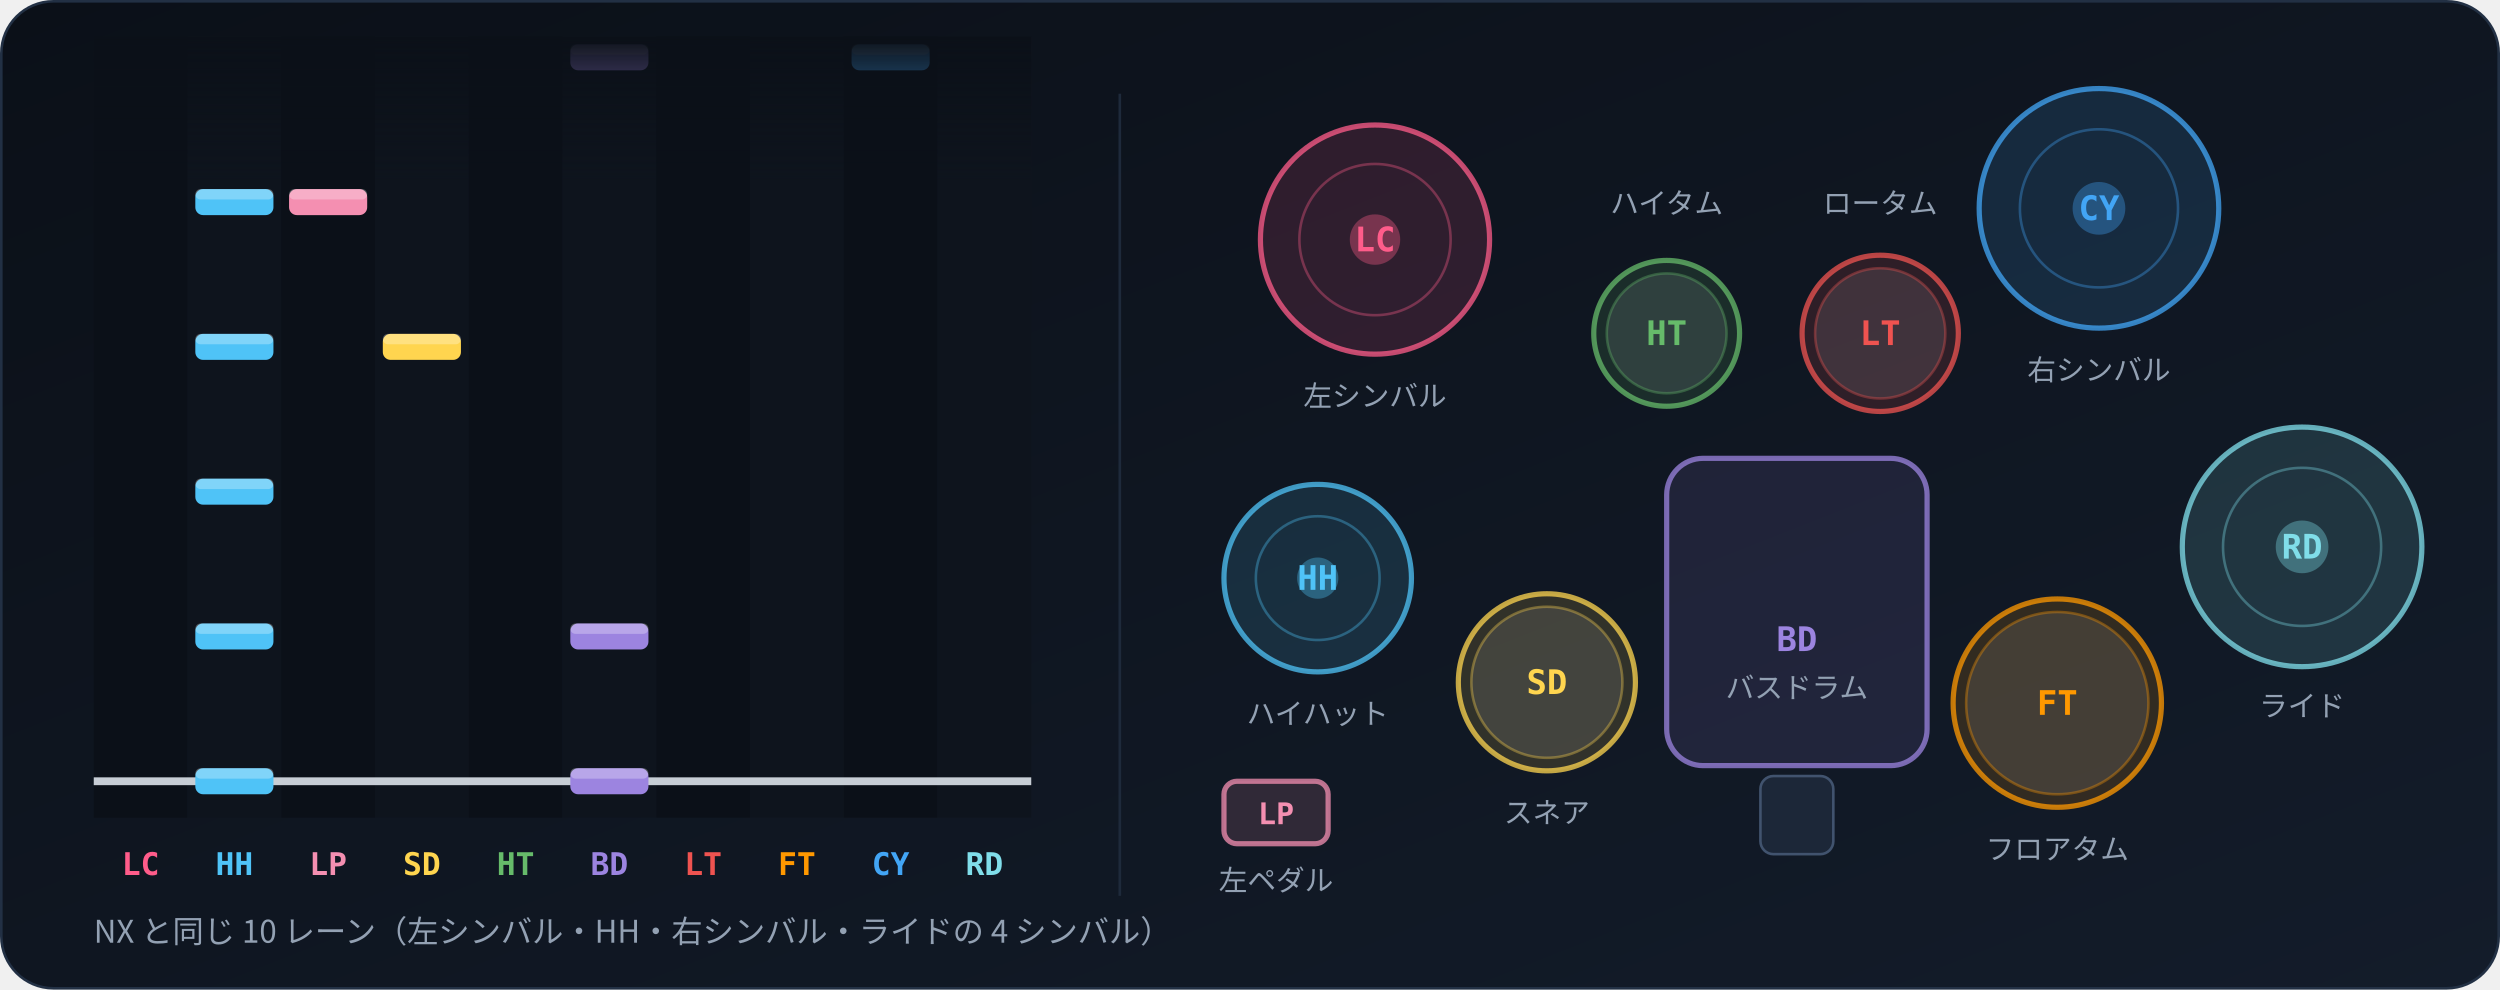
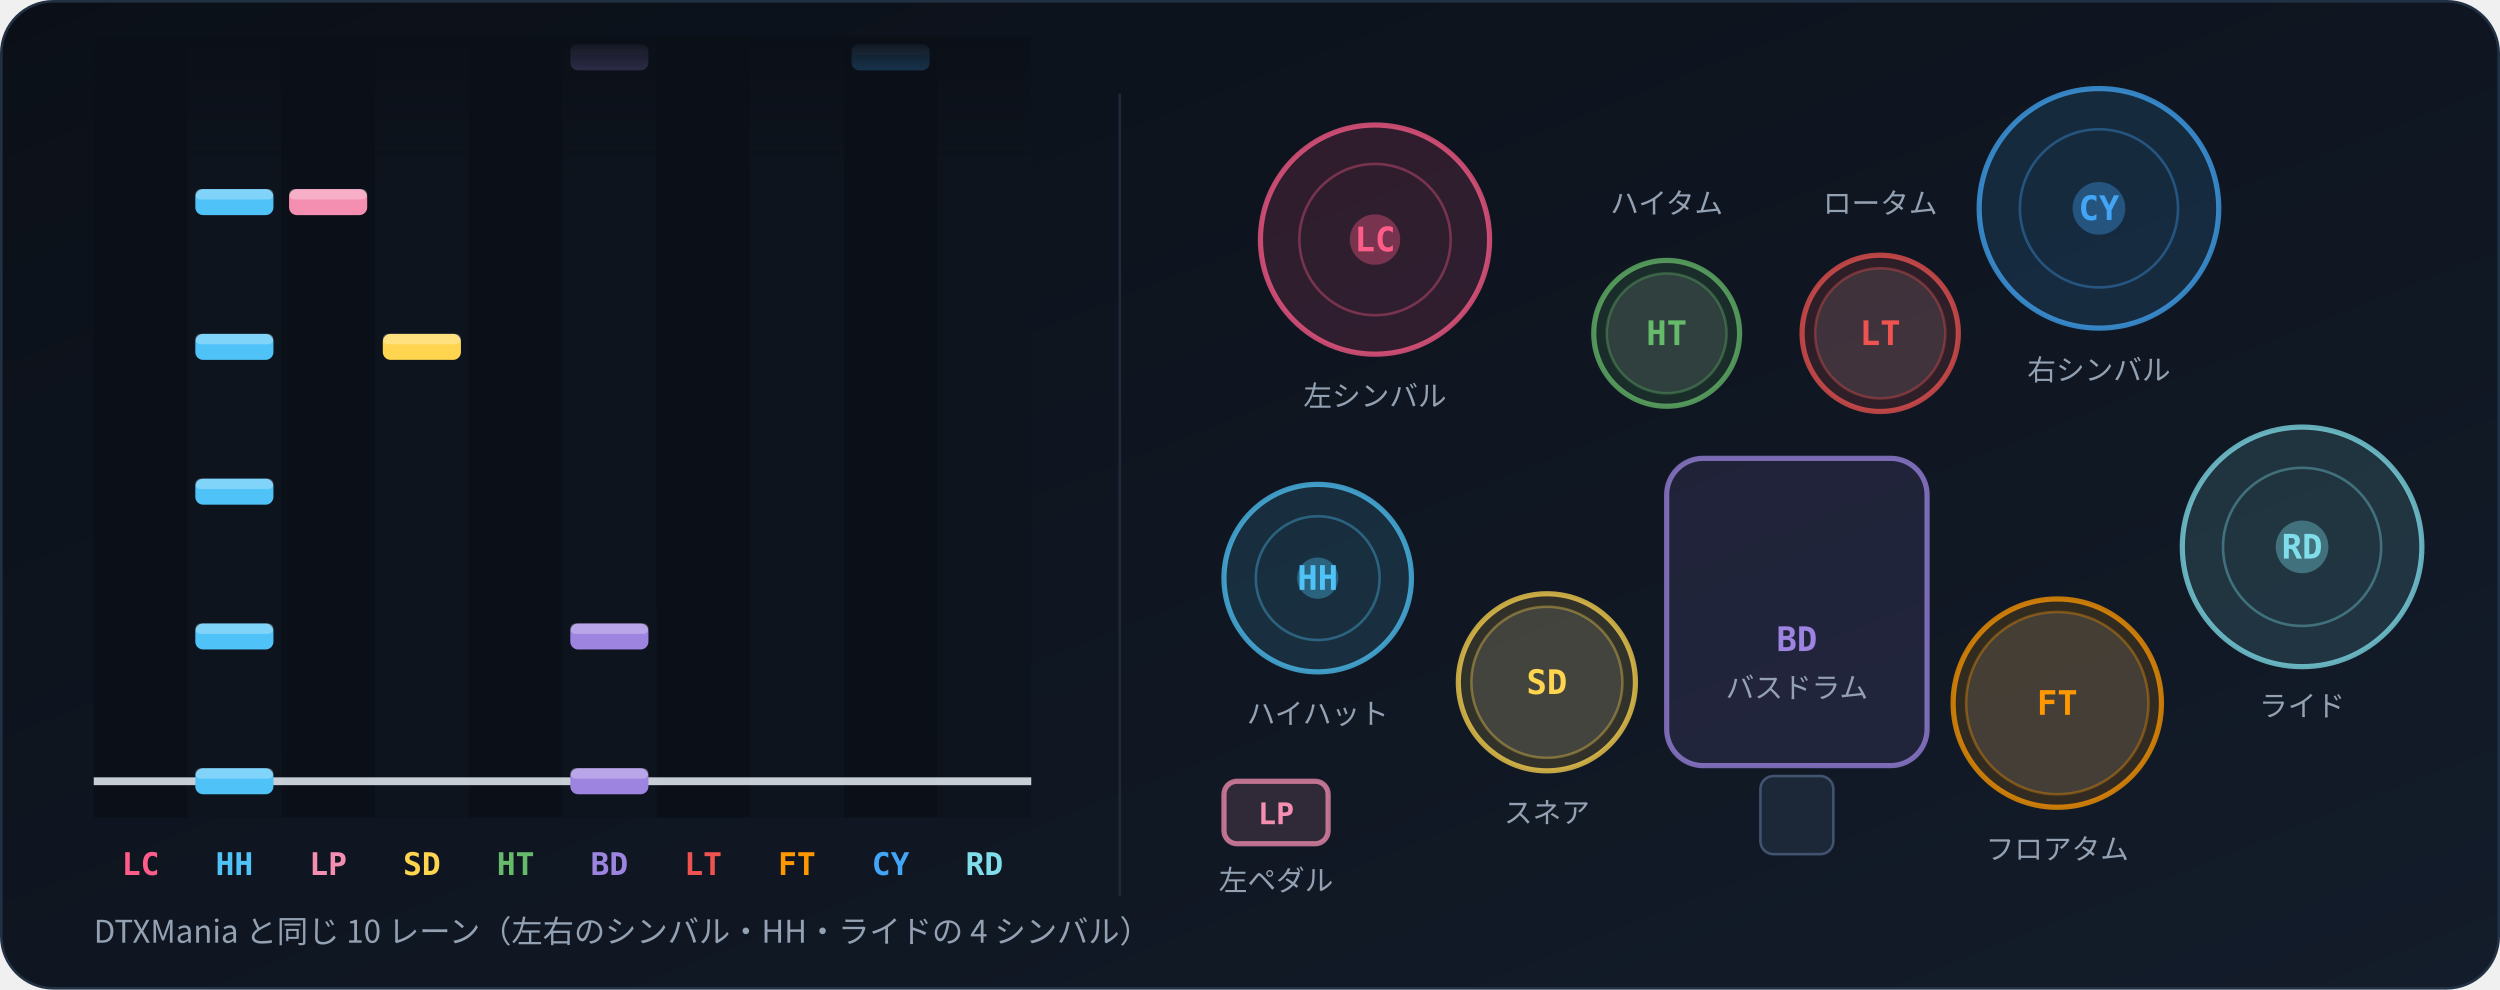
<svg xmlns="http://www.w3.org/2000/svg" width="960" height="380" viewBox="0 0 960 380" role="img" aria-labelledby="title desc">
  <style>
text{font-family:'Hiragino Sans','Hiragino Kaku Gothic ProN','Yu Gothic UI','Yu Gothic','Meiryo','Noto Sans JP','Noto Sans CJK JP',system-ui,sans-serif}
.mono{font-family:'JetBrains Mono','SF Mono','Cascadia Mono',Consolas,Menlo,monospace}
.fb{transform-box:fill-box;transform-origin:50% 50%}
.fl{transform-box:fill-box;transform-origin:0 50%}
@keyframes fall{0%{transform:translateY(0);opacity:0}6%{opacity:1}31.25%{transform:translateY(278px);opacity:1}32.45%{transform:translateY(278px);opacity:0}100%{transform:translateY(278px);opacity:0}}
.fa{animation:fall 4.8s linear infinite}
@keyframes blip{0%{opacity:1}7%{opacity:0}100%{opacity:0}}
.bl{opacity:0;animation:blip 4.8s ease-out infinite}
@keyframes blipk{0%{opacity:1;transform:scale(1.12)}9%{opacity:0;transform:scale(1)}100%{opacity:0;transform:scale(1)}}
.bk{opacity:0;animation:blipk 4.8s ease-out infinite;transform-box:fill-box;transform-origin:50% 50%}
@media (prefers-reduced-motion:reduce){*{animation:none!important}}
</style>
  <defs>
    <linearGradient id="bg" x1="0" y1="0" x2="1" y2="1">
      <stop offset="0" stop-color="#0B1018" />
      <stop offset="1" stop-color="#131C2A" />
    </linearGradient>
    <linearGradient id="lf-LC" x1="0" y1="1" x2="0" y2="0">
      <stop offset="0" stop-color="#FF5C8A" stop-opacity="0.9" />
      <stop offset="1" stop-color="#FF5C8A" stop-opacity="0" />
    </linearGradient>
    <linearGradient id="lf-HH" x1="0" y1="1" x2="0" y2="0">
      <stop offset="0" stop-color="#4FC3F7" stop-opacity="0.9" />
      <stop offset="1" stop-color="#4FC3F7" stop-opacity="0" />
    </linearGradient>
    <linearGradient id="lf-LP" x1="0" y1="1" x2="0" y2="0">
      <stop offset="0" stop-color="#F48FB1" stop-opacity="0.9" />
      <stop offset="1" stop-color="#F48FB1" stop-opacity="0" />
    </linearGradient>
    <linearGradient id="lf-SD" x1="0" y1="1" x2="0" y2="0">
      <stop offset="0" stop-color="#FFD54F" stop-opacity="0.9" />
      <stop offset="1" stop-color="#FFD54F" stop-opacity="0" />
    </linearGradient>
    <linearGradient id="lf-HT" x1="0" y1="1" x2="0" y2="0">
      <stop offset="0" stop-color="#66BB6A" stop-opacity="0.9" />
      <stop offset="1" stop-color="#66BB6A" stop-opacity="0" />
    </linearGradient>
    <linearGradient id="lf-BD" x1="0" y1="1" x2="0" y2="0">
      <stop offset="0" stop-color="#9C84E0" stop-opacity="0.9" />
      <stop offset="1" stop-color="#9C84E0" stop-opacity="0" />
    </linearGradient>
    <linearGradient id="lf-LT" x1="0" y1="1" x2="0" y2="0">
      <stop offset="0" stop-color="#EF5350" stop-opacity="0.9" />
      <stop offset="1" stop-color="#EF5350" stop-opacity="0" />
    </linearGradient>
    <linearGradient id="lf-FT" x1="0" y1="1" x2="0" y2="0">
      <stop offset="0" stop-color="#FF9800" stop-opacity="0.9" />
      <stop offset="1" stop-color="#FF9800" stop-opacity="0" />
    </linearGradient>
    <linearGradient id="lf-CY" x1="0" y1="1" x2="0" y2="0">
      <stop offset="0" stop-color="#42A5F5" stop-opacity="0.9" />
      <stop offset="1" stop-color="#42A5F5" stop-opacity="0" />
    </linearGradient>
    <linearGradient id="lf-RD" x1="0" y1="1" x2="0" y2="0">
      <stop offset="0" stop-color="#80DEEA" stop-opacity="0.9" />
      <stop offset="1" stop-color="#80DEEA" stop-opacity="0" />
    </linearGradient>
    <linearGradient id="lt-fade" x1="0" y1="0" x2="0" y2="1">
      <stop offset="0" stop-color="#0B1018" />
      <stop offset="1" stop-color="#0B1018" stop-opacity="0" />
    </linearGradient>
  </defs>
  <rect x="0.5" y="0.5" width="959" height="379" rx="20" fill="url(#bg)" stroke="#223044" />
  <rect x="36" y="14" width="36" height="300" fill="#0B1018" />
  <rect x="72" y="14" width="36" height="300" fill="#0E141D" />
  <rect x="108" y="14" width="36" height="300" fill="#0B1018" />
  <rect x="144" y="14" width="36" height="300" fill="#0E141D" />
  <rect x="180" y="14" width="36" height="300" fill="#0B1018" />
  <rect x="216" y="14" width="36" height="300" fill="#0E141D" />
  <rect x="252" y="14" width="36" height="300" fill="#0B1018" />
  <rect x="288" y="14" width="36" height="300" fill="#0E141D" />
  <rect x="324" y="14" width="36" height="300" fill="#0B1018" />
  <rect x="360" y="14" width="36" height="300" fill="#0E141D" />
  <line x1="36" x2="396" y1="300" y2="300" stroke="#E8EEF6" stroke-opacity="0.85" stroke-width="3" />
  <rect class="bl" x="37" y="274" width="34" height="30" fill="url(#lf-LC)" style="animation-delay:-4.8s" />
  <rect class="bl" x="217" y="274" width="34" height="30" fill="url(#lf-BD)" style="animation-delay:-4.8s" />
  <rect class="bl" x="73" y="274" width="34" height="30" fill="url(#lf-HH)" style="animation-delay:-4.5s" />
  <rect class="bl" x="73" y="274" width="34" height="30" fill="url(#lf-HH)" style="animation-delay:-4.2s" />
  <rect class="bl" x="145" y="274" width="34" height="30" fill="url(#lf-SD)" style="animation-delay:-4.2s" />
  <rect class="bl" x="73" y="274" width="34" height="30" fill="url(#lf-HH)" style="animation-delay:-3.9s" />
  <rect class="bl" x="217" y="274" width="34" height="30" fill="url(#lf-BD)" style="animation-delay:-3.9s" />
  <rect class="bl" x="73" y="274" width="34" height="30" fill="url(#lf-HH)" style="animation-delay:-3.6s" />
  <rect class="bl" x="217" y="274" width="34" height="30" fill="url(#lf-BD)" style="animation-delay:-3.6s" />
  <rect class="bl" x="73" y="274" width="34" height="30" fill="url(#lf-HH)" style="animation-delay:-3.3s" />
  <rect class="bl" x="73" y="274" width="34" height="30" fill="url(#lf-HH)" style="animation-delay:-3s" />
  <rect class="bl" x="145" y="274" width="34" height="30" fill="url(#lf-SD)" style="animation-delay:-3s" />
  <rect class="bl" x="73" y="274" width="34" height="30" fill="url(#lf-HH)" style="animation-delay:-2.7s" />
  <rect class="bl" x="109" y="274" width="34" height="30" fill="url(#lf-LP)" style="animation-delay:-2.7s" />
  <rect class="bl" x="325" y="274" width="34" height="30" fill="url(#lf-CY)" style="animation-delay:-2.4s" />
  <rect class="bl" x="217" y="274" width="34" height="30" fill="url(#lf-BD)" style="animation-delay:-2.4s" />
  <rect class="bl" x="361" y="274" width="34" height="30" fill="url(#lf-RD)" style="animation-delay:-2.1s" />
  <rect class="bl" x="361" y="274" width="34" height="30" fill="url(#lf-RD)" style="animation-delay:-1.8s" />
  <rect class="bl" x="145" y="274" width="34" height="30" fill="url(#lf-SD)" style="animation-delay:-1.8s" />
  <rect class="bl" x="361" y="274" width="34" height="30" fill="url(#lf-RD)" style="animation-delay:-1.5s" />
  <rect class="bl" x="217" y="274" width="34" height="30" fill="url(#lf-BD)" style="animation-delay:-1.5s" />
  <rect class="bl" x="361" y="274" width="34" height="30" fill="url(#lf-RD)" style="animation-delay:-1.2s" />
  <rect class="bl" x="217" y="274" width="34" height="30" fill="url(#lf-BD)" style="animation-delay:-1.2s" />
  <rect class="bl" x="181" y="274" width="34" height="30" fill="url(#lf-HT)" style="animation-delay:-0.9s" />
  <rect class="bl" x="253" y="274" width="34" height="30" fill="url(#lf-LT)" style="animation-delay:-0.6s" />
  <rect class="bl" x="289" y="274" width="34" height="30" fill="url(#lf-FT)" style="animation-delay:-0.3s" />
  <rect class="bl" x="217" y="274" width="34" height="30" fill="url(#lf-BD)" style="animation-delay:-0.3s" />
  <g>
    <g class="fa" style="animation-delay:-6.3s;opacity:0">
      <rect x="39" y="17" width="30" height="10" rx="3" fill="#FF5C8A" />
      <rect x="39" y="17" width="30" height="4" rx="2" fill="#fff" opacity="0.28" />
    </g>
    <g class="fa" style="animation-delay:-6.3s;opacity:0">
      <rect x="219" y="17" width="30" height="10" rx="3" fill="#9C84E0" />
      <rect x="219" y="17" width="30" height="4" rx="2" fill="#fff" opacity="0.28" />
    </g>
    <g class="fa" style="animation-delay:-6s;opacity:0">
      <rect x="75" y="17" width="30" height="10" rx="3" fill="#4FC3F7" />
      <rect x="75" y="17" width="30" height="4" rx="2" fill="#fff" opacity="0.28" />
    </g>
    <g class="fa" style="animation-delay:-5.7s;opacity:0">
      <rect x="75" y="17" width="30" height="10" rx="3" fill="#4FC3F7" />
      <rect x="75" y="17" width="30" height="4" rx="2" fill="#fff" opacity="0.28" />
    </g>
    <g class="fa" style="animation-delay:-5.7s;opacity:0">
      <rect x="147" y="17" width="30" height="10" rx="3" fill="#FFD54F" />
      <rect x="147" y="17" width="30" height="4" rx="2" fill="#fff" opacity="0.28" />
    </g>
    <g class="fa" style="animation-delay:-5.4s;transform:translateY(278px)">
      <rect x="75" y="17" width="30" height="10" rx="3" fill="#4FC3F7" />
      <rect x="75" y="17" width="30" height="4" rx="2" fill="#fff" opacity="0.28" />
    </g>
    <g class="fa" style="animation-delay:-5.4s;transform:translateY(278px)">
      <rect x="219" y="17" width="30" height="10" rx="3" fill="#9C84E0" />
      <rect x="219" y="17" width="30" height="4" rx="2" fill="#fff" opacity="0.28" />
    </g>
    <g class="fa" style="animation-delay:-5.1s;transform:translateY(222.4px)">
      <rect x="75" y="17" width="30" height="10" rx="3" fill="#4FC3F7" />
      <rect x="75" y="17" width="30" height="4" rx="2" fill="#fff" opacity="0.28" />
    </g>
    <g class="fa" style="animation-delay:-5.1s;transform:translateY(222.4px)">
      <rect x="219" y="17" width="30" height="10" rx="3" fill="#9C84E0" />
      <rect x="219" y="17" width="30" height="4" rx="2" fill="#fff" opacity="0.28" />
    </g>
    <g class="fa" style="animation-delay:-4.8s;transform:translateY(166.8px)">
      <rect x="75" y="17" width="30" height="10" rx="3" fill="#4FC3F7" />
      <rect x="75" y="17" width="30" height="4" rx="2" fill="#fff" opacity="0.28" />
    </g>
    <g class="fa" style="animation-delay:-4.5s;transform:translateY(111.2px)">
      <rect x="75" y="17" width="30" height="10" rx="3" fill="#4FC3F7" />
      <rect x="75" y="17" width="30" height="4" rx="2" fill="#fff" opacity="0.28" />
    </g>
    <g class="fa" style="animation-delay:-4.5s;transform:translateY(111.2px)">
      <rect x="147" y="17" width="30" height="10" rx="3" fill="#FFD54F" />
      <rect x="147" y="17" width="30" height="4" rx="2" fill="#fff" opacity="0.28" />
    </g>
    <g class="fa" style="animation-delay:-4.2s;transform:translateY(55.6px)">
      <rect x="75" y="17" width="30" height="10" rx="3" fill="#4FC3F7" />
      <rect x="75" y="17" width="30" height="4" rx="2" fill="#fff" opacity="0.28" />
    </g>
    <g class="fa" style="animation-delay:-4.2s;transform:translateY(55.6px)">
      <rect x="111" y="17" width="30" height="10" rx="3" fill="#F48FB1" />
      <rect x="111" y="17" width="30" height="4" rx="2" fill="#fff" opacity="0.28" />
    </g>
    <g class="fa" style="animation-delay:-3.9s;transform:translateY(0px)">
      <rect x="327" y="17" width="30" height="10" rx="3" fill="#42A5F5" />
      <rect x="327" y="17" width="30" height="4" rx="2" fill="#fff" opacity="0.28" />
    </g>
    <g class="fa" style="animation-delay:-3.9s;transform:translateY(0px)">
      <rect x="219" y="17" width="30" height="10" rx="3" fill="#9C84E0" />
      <rect x="219" y="17" width="30" height="4" rx="2" fill="#fff" opacity="0.28" />
    </g>
    <g class="fa" style="animation-delay:-3.6s;opacity:0">
      <rect x="363" y="17" width="30" height="10" rx="3" fill="#80DEEA" />
      <rect x="363" y="17" width="30" height="4" rx="2" fill="#fff" opacity="0.28" />
    </g>
    <g class="fa" style="animation-delay:-3.3s;opacity:0">
      <rect x="363" y="17" width="30" height="10" rx="3" fill="#80DEEA" />
      <rect x="363" y="17" width="30" height="4" rx="2" fill="#fff" opacity="0.28" />
    </g>
    <g class="fa" style="animation-delay:-3.3s;opacity:0">
      <rect x="147" y="17" width="30" height="10" rx="3" fill="#FFD54F" />
      <rect x="147" y="17" width="30" height="4" rx="2" fill="#fff" opacity="0.28" />
    </g>
    <g class="fa" style="animation-delay:-3s;opacity:0">
      <rect x="363" y="17" width="30" height="10" rx="3" fill="#80DEEA" />
      <rect x="363" y="17" width="30" height="4" rx="2" fill="#fff" opacity="0.28" />
    </g>
    <g class="fa" style="animation-delay:-3s;opacity:0">
      <rect x="219" y="17" width="30" height="10" rx="3" fill="#9C84E0" />
      <rect x="219" y="17" width="30" height="4" rx="2" fill="#fff" opacity="0.28" />
    </g>
    <g class="fa" style="animation-delay:-2.7s;opacity:0">
      <rect x="363" y="17" width="30" height="10" rx="3" fill="#80DEEA" />
      <rect x="363" y="17" width="30" height="4" rx="2" fill="#fff" opacity="0.28" />
    </g>
    <g class="fa" style="animation-delay:-2.7s;opacity:0">
      <rect x="219" y="17" width="30" height="10" rx="3" fill="#9C84E0" />
      <rect x="219" y="17" width="30" height="4" rx="2" fill="#fff" opacity="0.28" />
    </g>
    <g class="fa" style="animation-delay:-2.4s;opacity:0">
      <rect x="183" y="17" width="30" height="10" rx="3" fill="#66BB6A" />
      <rect x="183" y="17" width="30" height="4" rx="2" fill="#fff" opacity="0.28" />
    </g>
    <g class="fa" style="animation-delay:-2.1s;opacity:0">
      <rect x="255" y="17" width="30" height="10" rx="3" fill="#EF5350" />
      <rect x="255" y="17" width="30" height="4" rx="2" fill="#fff" opacity="0.28" />
    </g>
    <g class="fa" style="animation-delay:-1.8s;opacity:0">
      <rect x="291" y="17" width="30" height="10" rx="3" fill="#FF9800" />
      <rect x="291" y="17" width="30" height="4" rx="2" fill="#fff" opacity="0.28" />
    </g>
    <g class="fa" style="animation-delay:-1.8s;opacity:0">
      <rect x="219" y="17" width="30" height="10" rx="3" fill="#9C84E0" />
      <rect x="219" y="17" width="30" height="4" rx="2" fill="#fff" opacity="0.28" />
    </g>
  </g>
  <rect x="36" y="14" width="360" height="56" fill="url(#lt-fade)" />
  <text x="54" y="336" font-size="12" fill="#FF5C8A" font-weight="700" text-anchor="middle" class="mono">
    <tspan x="54">LC</tspan>
  </text>
  <text x="90" y="336" font-size="12" fill="#4FC3F7" font-weight="700" text-anchor="middle" class="mono">
    <tspan x="90">HH</tspan>
  </text>
  <text x="126" y="336" font-size="12" fill="#F48FB1" font-weight="700" text-anchor="middle" class="mono">
    <tspan x="126">LP</tspan>
  </text>
  <text x="162" y="336" font-size="12" fill="#FFD54F" font-weight="700" text-anchor="middle" class="mono">
    <tspan x="162">SD</tspan>
  </text>
  <text x="198" y="336" font-size="12" fill="#66BB6A" font-weight="700" text-anchor="middle" class="mono">
    <tspan x="198">HT</tspan>
  </text>
  <text x="234" y="336" font-size="12" fill="#9C84E0" font-weight="700" text-anchor="middle" class="mono">
    <tspan x="234">BD</tspan>
  </text>
  <text x="270" y="336" font-size="12" fill="#EF5350" font-weight="700" text-anchor="middle" class="mono">
    <tspan x="270">LT</tspan>
  </text>
  <text x="306" y="336" font-size="12" fill="#FF9800" font-weight="700" text-anchor="middle" class="mono">
    <tspan x="306">FT</tspan>
  </text>
  <text x="342" y="336" font-size="12" fill="#42A5F5" font-weight="700" text-anchor="middle" class="mono">
    <tspan x="342">CY</tspan>
  </text>
  <text x="378" y="336" font-size="12" fill="#80DEEA" font-weight="700" text-anchor="middle" class="mono">
    <tspan x="378">RD</tspan>
  </text>
  <text x="36" y="362" font-size="12" fill="#93A1B3">
-     <tspan x="36">NX と同じ 10 レーン（左シンバル・HH・右シンバル・ライドの 4 シンバル）</tspan>
+     <tspan x="36">DTXMania と同じ 10 レーン（左右のシンバル・HH・ライドの 4 シンバル）</tspan>
  </text>
  <line x1="430" x2="430" y1="36" y2="344" stroke="#1E2A3B" />
  <rect x="640" y="176" width="100" height="118" rx="14" fill="#9C84E0" fill-opacity="0.12" stroke="#9C84E0" stroke-opacity="0.75" stroke-width="2" />
  <text x="690" y="250" font-size="13" fill="#9C84E0" font-weight="700" text-anchor="middle" class="mono">
    <tspan x="690">BD</tspan>
  </text>
  <text x="690" y="268" font-size="11" fill="#93A1B3" text-anchor="middle">
    <tspan x="690">バスドラム</tspan>
  </text>
  <rect x="676" y="298" width="28" height="30" rx="5" fill="#1C2738" stroke="#41536E" />
  <rect x="470" y="300" width="40" height="24" rx="5" fill="#F48FB1" fill-opacity="0.14" stroke="#F48FB1" stroke-opacity="0.75" stroke-width="2" />
  <text x="490" y="316.5" font-size="11.5" fill="#F48FB1" font-weight="700" text-anchor="middle" class="mono">
    <tspan x="490">LP</tspan>
  </text>
  <text x="490" y="342" font-size="11" fill="#93A1B3" text-anchor="middle">
    <tspan x="490">左ペダル</tspan>
  </text>
  <circle class="bk" cx="528" cy="92" r="44" fill="#FF5C8A" fill-opacity="0.6" style="animation-delay:-4.8s" />
  <rect class="bk" x="640" y="176" width="100" height="118" rx="14" fill="#9C84E0" fill-opacity="0.55" style="animation-delay:-4.8s" />
  <circle class="bk" cx="506" cy="222" r="36" fill="#4FC3F7" fill-opacity="0.6" style="animation-delay:-4.5s" />
  <circle class="bk" cx="506" cy="222" r="36" fill="#4FC3F7" fill-opacity="0.6" style="animation-delay:-4.2s" />
  <circle class="bk" cx="594" cy="262" r="34" fill="#FFD54F" fill-opacity="0.6" style="animation-delay:-4.2s" />
  <circle class="bk" cx="506" cy="222" r="36" fill="#4FC3F7" fill-opacity="0.6" style="animation-delay:-3.9s" />
  <rect class="bk" x="640" y="176" width="100" height="118" rx="14" fill="#9C84E0" fill-opacity="0.55" style="animation-delay:-3.9s" />
  <circle class="bk" cx="506" cy="222" r="36" fill="#4FC3F7" fill-opacity="0.6" style="animation-delay:-3.6s" />
  <rect class="bk" x="640" y="176" width="100" height="118" rx="14" fill="#9C84E0" fill-opacity="0.55" style="animation-delay:-3.6s" />
  <circle class="bk" cx="506" cy="222" r="36" fill="#4FC3F7" fill-opacity="0.6" style="animation-delay:-3.3s" />
  <circle class="bk" cx="506" cy="222" r="36" fill="#4FC3F7" fill-opacity="0.6" style="animation-delay:-3s" />
  <circle class="bk" cx="594" cy="262" r="34" fill="#FFD54F" fill-opacity="0.6" style="animation-delay:-3s" />
  <circle class="bk" cx="506" cy="222" r="36" fill="#4FC3F7" fill-opacity="0.6" style="animation-delay:-2.7s" />
  <rect class="bk" x="470" y="300" width="40" height="24" rx="5" fill="#F48FB1" fill-opacity="0.8" style="animation-delay:-2.7s" />
  <circle class="bk" cx="806" cy="80" r="46" fill="#42A5F5" fill-opacity="0.6" style="animation-delay:-2.4s" />
  <rect class="bk" x="640" y="176" width="100" height="118" rx="14" fill="#9C84E0" fill-opacity="0.55" style="animation-delay:-2.4s" />
  <circle class="bk" cx="884" cy="210" r="46" fill="#80DEEA" fill-opacity="0.6" style="animation-delay:-2.1s" />
  <circle class="bk" cx="884" cy="210" r="46" fill="#80DEEA" fill-opacity="0.6" style="animation-delay:-1.8s" />
  <circle class="bk" cx="594" cy="262" r="34" fill="#FFD54F" fill-opacity="0.6" style="animation-delay:-1.8s" />
  <circle class="bk" cx="884" cy="210" r="46" fill="#80DEEA" fill-opacity="0.6" style="animation-delay:-1.5s" />
  <rect class="bk" x="640" y="176" width="100" height="118" rx="14" fill="#9C84E0" fill-opacity="0.55" style="animation-delay:-1.5s" />
  <circle class="bk" cx="884" cy="210" r="46" fill="#80DEEA" fill-opacity="0.6" style="animation-delay:-1.2s" />
  <rect class="bk" x="640" y="176" width="100" height="118" rx="14" fill="#9C84E0" fill-opacity="0.55" style="animation-delay:-1.2s" />
  <circle class="bk" cx="640" cy="128" r="28" fill="#66BB6A" fill-opacity="0.6" style="animation-delay:-0.9s" />
  <circle class="bk" cx="722" cy="128" r="30" fill="#EF5350" fill-opacity="0.6" style="animation-delay:-0.6s" />
  <circle class="bk" cx="790" cy="270" r="40" fill="#FF9800" fill-opacity="0.6" style="animation-delay:-0.3s" />
  <rect class="bk" x="640" y="176" width="100" height="118" rx="14" fill="#9C84E0" fill-opacity="0.55" style="animation-delay:-0.3s" />
  <circle cx="528" cy="92" r="44" fill="#FF5C8A" fill-opacity="0.14" stroke="#FF5C8A" stroke-opacity="0.75" stroke-width="2" />
  <circle cx="528" cy="92" r="29.04" fill="none" stroke="#FF5C8A" stroke-opacity="0.35" />
  <circle cx="528" cy="92" r="9.68" fill="#FF5C8A" fill-opacity="0.35" />
  <circle cx="806" cy="80" r="46" fill="#42A5F5" fill-opacity="0.14" stroke="#42A5F5" stroke-opacity="0.75" stroke-width="2" />
  <circle cx="806" cy="80" r="30.36" fill="none" stroke="#42A5F5" stroke-opacity="0.35" />
  <circle cx="806" cy="80" r="10.12" fill="#42A5F5" fill-opacity="0.35" />
  <circle cx="884" cy="210" r="46" fill="#80DEEA" fill-opacity="0.14" stroke="#80DEEA" stroke-opacity="0.75" stroke-width="2" />
  <circle cx="884" cy="210" r="30.36" fill="none" stroke="#80DEEA" stroke-opacity="0.35" />
  <circle cx="884" cy="210" r="10.12" fill="#80DEEA" fill-opacity="0.35" />
  <circle cx="506" cy="222" r="36" fill="#4FC3F7" fill-opacity="0.14" stroke="#4FC3F7" stroke-opacity="0.75" stroke-width="2" />
  <circle cx="506" cy="222" r="23.76" fill="none" stroke="#4FC3F7" stroke-opacity="0.35" />
  <circle cx="506" cy="222" r="7.92" fill="#4FC3F7" fill-opacity="0.35" />
  <circle cx="640" cy="128" r="28" fill="#66BB6A" fill-opacity="0.14" stroke="#66BB6A" stroke-opacity="0.75" stroke-width="2" />
  <circle cx="640" cy="128" r="23" fill="#E9EEF4" fill-opacity="0.1" stroke="#66BB6A" stroke-opacity="0.35" />
  <circle cx="722" cy="128" r="30" fill="#EF5350" fill-opacity="0.14" stroke="#EF5350" stroke-opacity="0.75" stroke-width="2" />
  <circle cx="722" cy="128" r="25" fill="#E9EEF4" fill-opacity="0.1" stroke="#EF5350" stroke-opacity="0.35" />
  <circle cx="594" cy="262" r="34" fill="#FFD54F" fill-opacity="0.14" stroke="#FFD54F" stroke-opacity="0.75" stroke-width="2" />
  <circle cx="594" cy="262" r="29" fill="#E9EEF4" fill-opacity="0.1" stroke="#FFD54F" stroke-opacity="0.35" />
  <circle cx="790" cy="270" r="40" fill="#FF9800" fill-opacity="0.14" stroke="#FF9800" stroke-opacity="0.75" stroke-width="2" />
  <circle cx="790" cy="270" r="35" fill="#E9EEF4" fill-opacity="0.1" stroke="#FF9800" stroke-opacity="0.35" />
  <text x="528" y="96.5" font-size="13" fill="#FF5C8A" font-weight="700" text-anchor="middle" class="mono">
    <tspan x="528">LC</tspan>
  </text>
  <text x="528" y="156" font-size="11" fill="#93A1B3" text-anchor="middle">
    <tspan x="528">左シンバル</tspan>
  </text>
  <text x="806" y="84.5" font-size="13" fill="#42A5F5" font-weight="700" text-anchor="middle" class="mono">
    <tspan x="806">CY</tspan>
  </text>
  <text x="806" y="146" font-size="11" fill="#93A1B3" text-anchor="middle">
    <tspan x="806">右シンバル</tspan>
  </text>
  <text x="884" y="214.5" font-size="13" fill="#80DEEA" font-weight="700" text-anchor="middle" class="mono">
    <tspan x="884">RD</tspan>
  </text>
  <text x="884" y="275" font-size="11" fill="#93A1B3" text-anchor="middle">
    <tspan x="884">ライド</tspan>
  </text>
  <text x="506" y="226.5" font-size="13" fill="#4FC3F7" font-weight="700" text-anchor="middle" class="mono">
    <tspan x="506">HH</tspan>
  </text>
  <text x="506" y="278" font-size="11" fill="#93A1B3" text-anchor="middle">
    <tspan x="506">ハイハット</tspan>
  </text>
  <text x="640" y="132.5" font-size="13" fill="#66BB6A" font-weight="700" text-anchor="middle" class="mono">
    <tspan x="640">HT</tspan>
  </text>
  <text x="640" y="82" font-size="11" fill="#93A1B3" text-anchor="middle">
    <tspan x="640">ハイタム</tspan>
  </text>
  <text x="722" y="132.5" font-size="13" fill="#EF5350" font-weight="700" text-anchor="middle" class="mono">
    <tspan x="722">LT</tspan>
  </text>
  <text x="722" y="82" font-size="11" fill="#93A1B3" text-anchor="middle">
    <tspan x="722">ロータム</tspan>
  </text>
  <text x="594" y="266.5" font-size="13" fill="#FFD54F" font-weight="700" text-anchor="middle" class="mono">
    <tspan x="594">SD</tspan>
  </text>
  <text x="594" y="316" font-size="11" fill="#93A1B3" text-anchor="middle">
    <tspan x="594">スネア</tspan>
  </text>
  <text x="790" y="274.5" font-size="13" fill="#FF9800" font-weight="700" text-anchor="middle" class="mono">
    <tspan x="790">FT</tspan>
  </text>
  <text x="790" y="330" font-size="11" fill="#93A1B3" text-anchor="middle">
    <tspan x="790">フロアタム</tspan>
  </text>
</svg>
